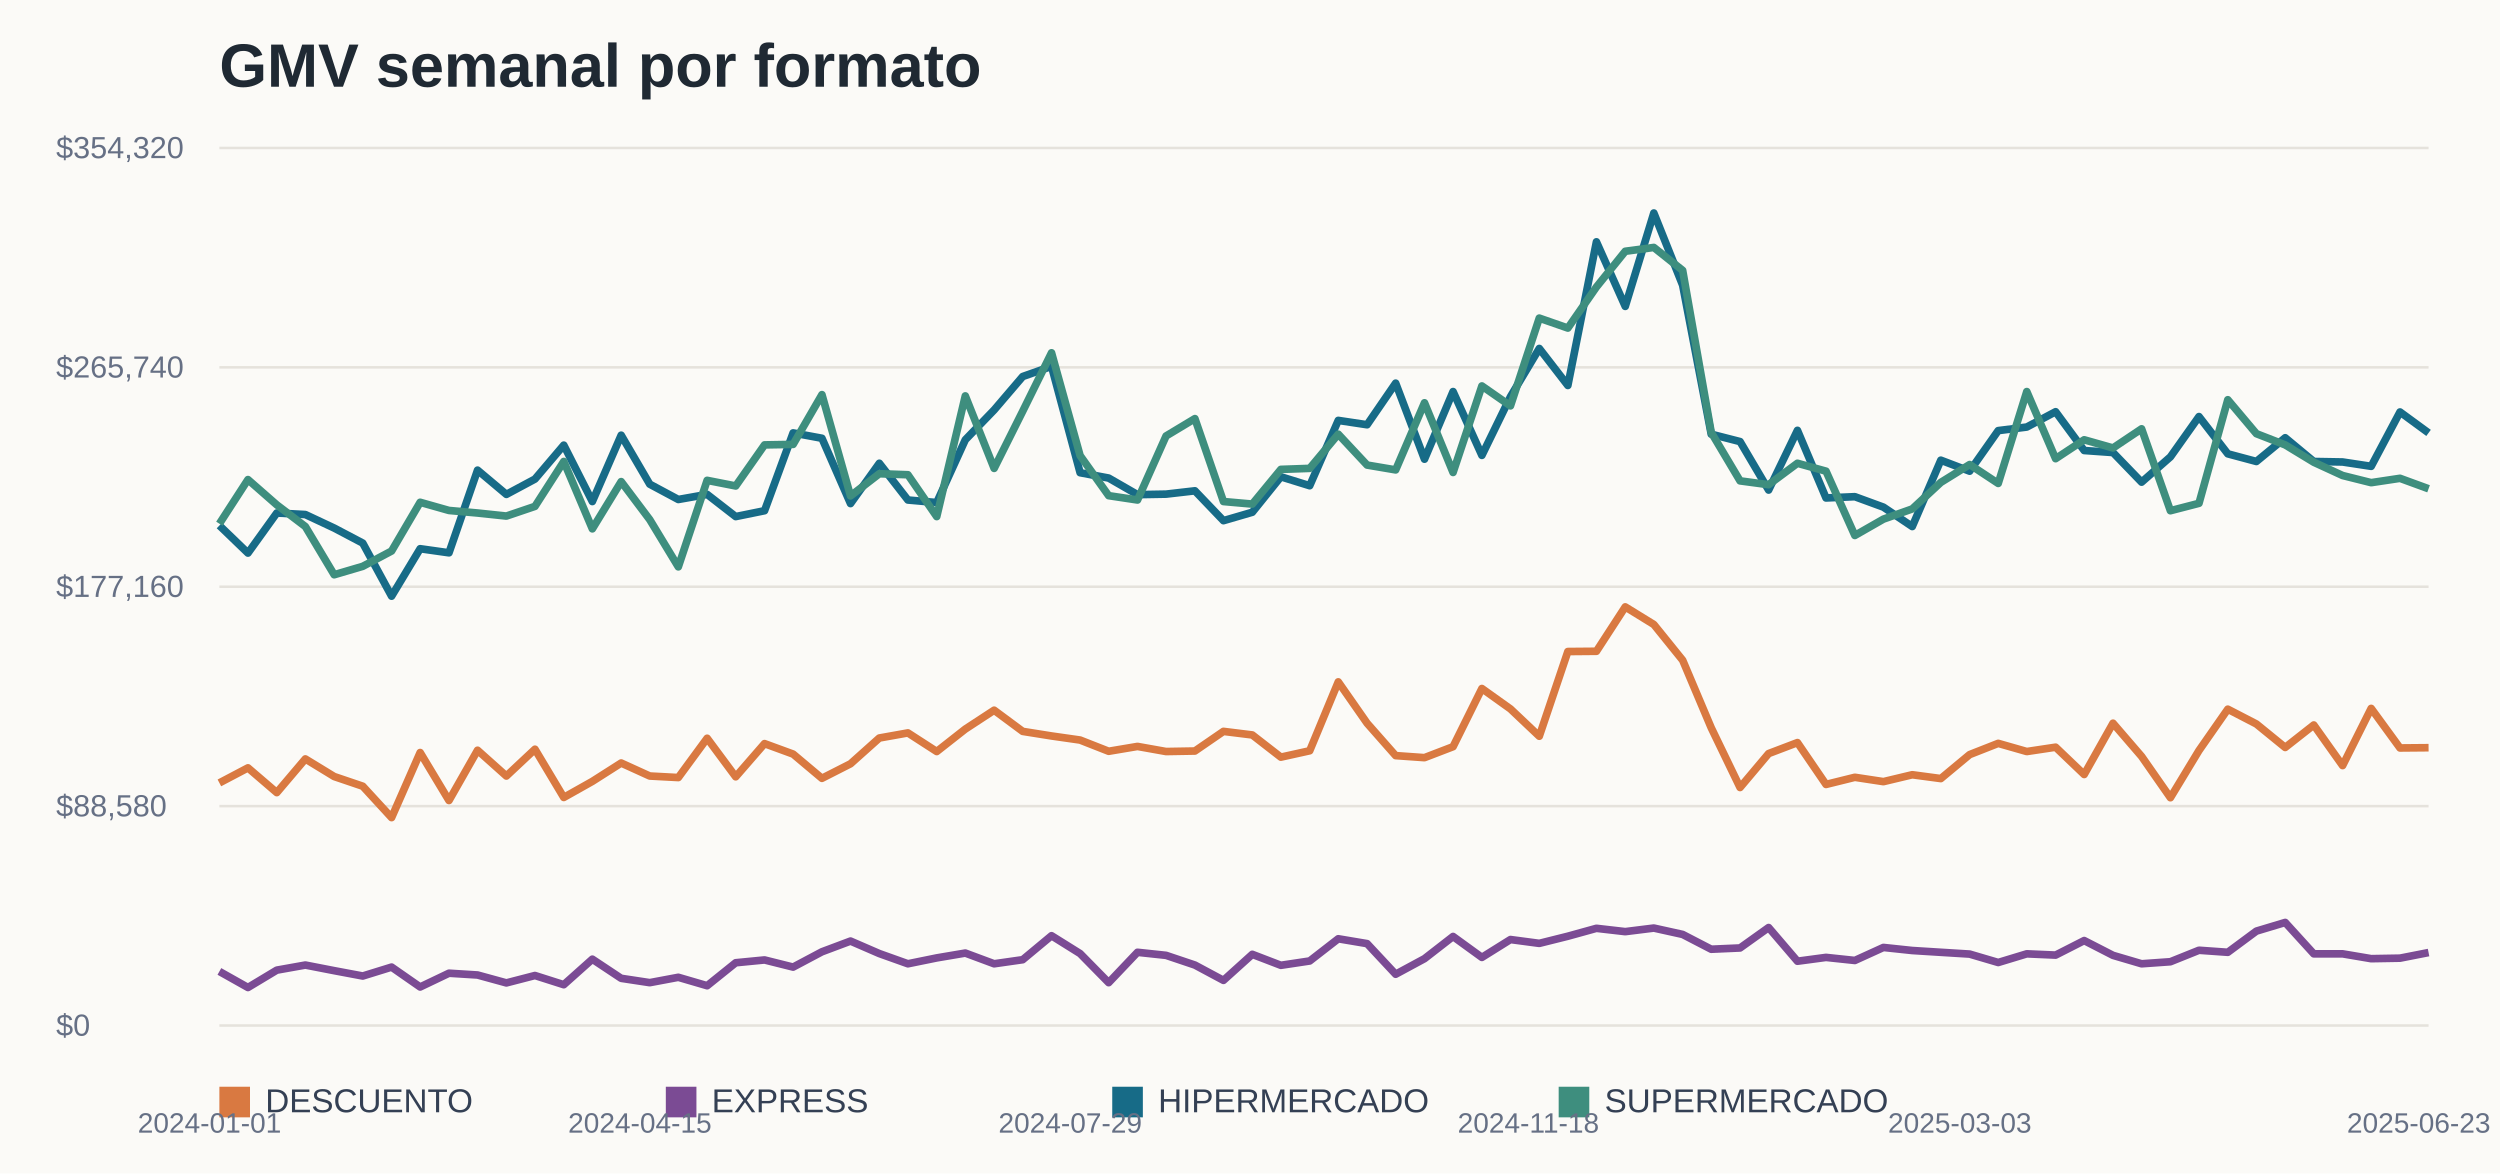
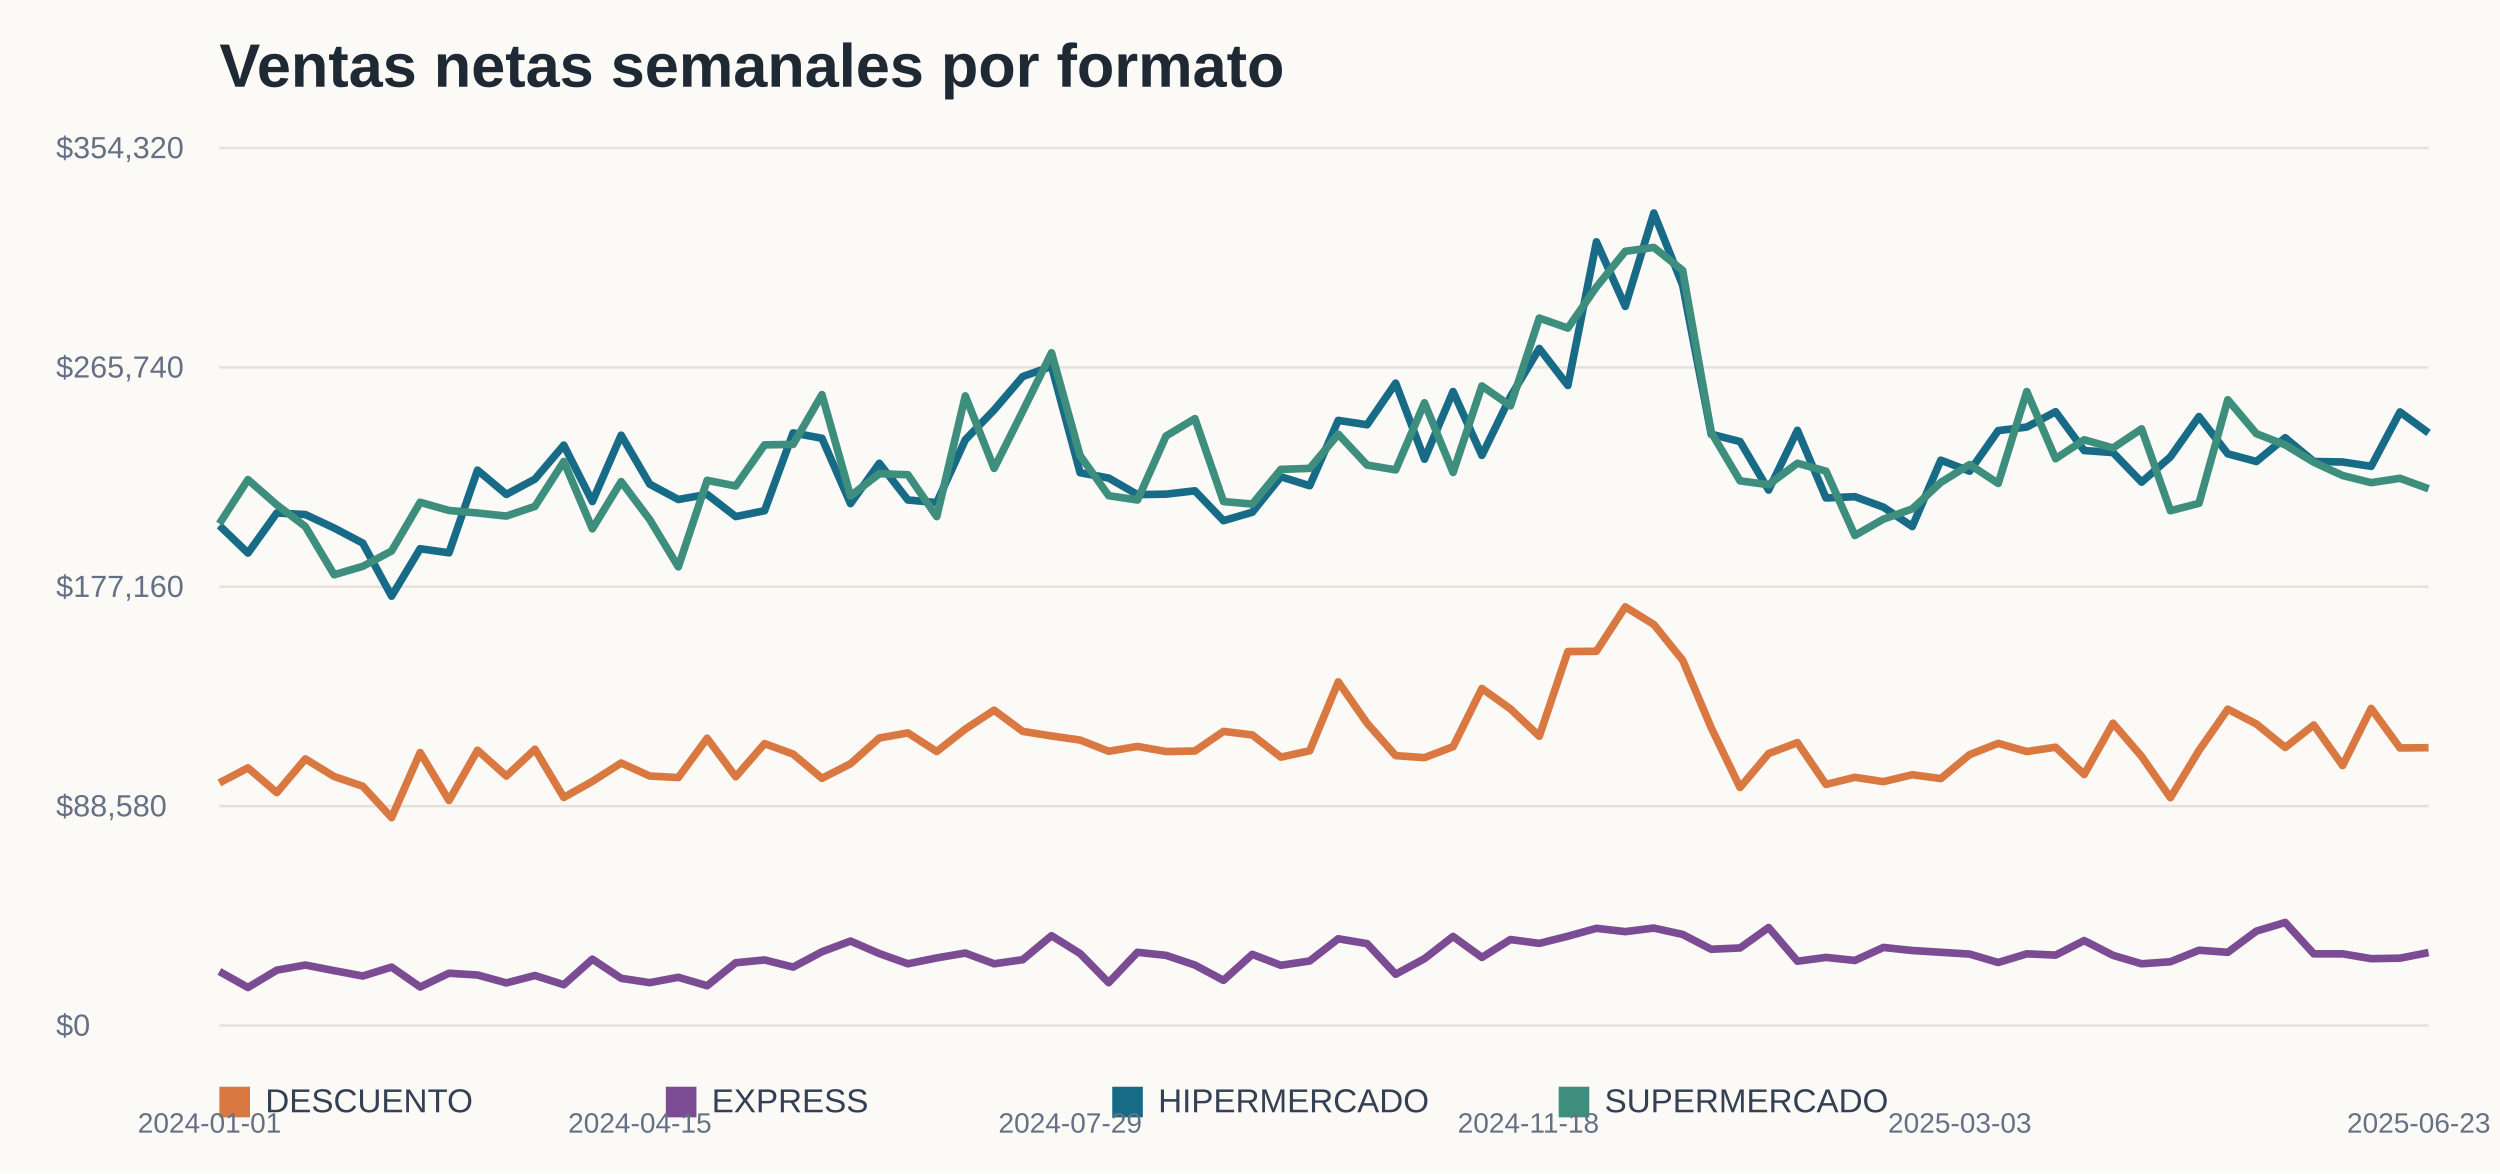
<svg xmlns="http://www.w3.org/2000/svg" width="980" height="460" viewBox="0 0 980 460">
  <rect width="100%" height="100%" fill="#fbfaf7" />
-   <text x="86" y="34" font-family="Arial" font-size="24" font-weight="700" fill="#1f2933">GMV semanal por formato</text>
+   <text x="86" y="34" font-family="Arial" font-size="24" font-weight="700" fill="#1f2933">Ventas netas semanales por formato</text>
  <line x1="86" y1="58.0" x2="952" y2="58.0" stroke="#e5e2dc" />
  <text x="22" y="62.0" font-family="Arial" font-size="12" fill="#667085">$354,320</text>
  <line x1="86" y1="144.0" x2="952" y2="144.0" stroke="#e5e2dc" />
  <text x="22" y="148.0" font-family="Arial" font-size="12" fill="#667085">$265,740</text>
  <line x1="86" y1="230.0" x2="952" y2="230.0" stroke="#e5e2dc" />
  <text x="22" y="234.0" font-family="Arial" font-size="12" fill="#667085">$177,160</text>
  <line x1="86" y1="316.0" x2="952" y2="316.0" stroke="#e5e2dc" />
  <text x="22" y="320.0" font-family="Arial" font-size="12" fill="#667085">$88,580</text>
  <line x1="86" y1="402.0" x2="952" y2="402.0" stroke="#e5e2dc" />
  <text x="22" y="406.0" font-family="Arial" font-size="12" fill="#667085">$0</text>
  <polyline points="86.0,306.9 97.2,301.0 108.5,310.7 119.7,297.5 131.0,304.4 142.2,308.2 153.5,320.5 164.7,295.0 176.0,313.8 187.2,294.1 198.5,304.2 209.7,293.7 221.0,312.6 232.2,306.3 243.5,299.1 254.7,304.2 265.9,304.8 277.2,289.4 288.4,304.5 299.7,291.5 310.9,295.6 322.2,305.1 333.4,299.4 344.7,289.3 355.9,287.3 367.2,294.6 378.4,285.8 389.7,278.4 400.9,286.7 412.2,288.5 423.4,290.1 434.6,294.5 445.9,292.6 457.1,294.6 468.4,294.4 479.6,286.7 490.9,288.1 502.1,296.8 513.4,294.3 524.6,267.3 535.9,283.5 547.1,296.2 558.4,297.0 569.6,292.7 580.9,269.9 592.1,277.9 603.4,288.6 614.6,255.4 625.8,255.3 637.1,237.9 648.3,244.8 659.6,258.8 670.8,285.3 682.1,308.7 693.3,295.4 704.6,291.1 715.8,307.5 727.1,304.7 738.3,306.4 749.6,303.7 760.8,305.2 772.1,295.8 783.3,291.4 794.5,294.6 805.8,292.9 817.0,303.6 828.3,283.5 839.5,296.5 850.8,312.7 862.0,294.2 873.3,278.0 884.5,283.8 895.8,293.0 907.0,284.2 918.3,300.1 929.5,277.7 940.8,293.2 952.0,293.1" fill="none" stroke="#D97941" stroke-width="3" stroke-linejoin="round" />
  <polyline points="86.0,380.8 97.2,387.1 108.5,380.3 119.7,378.3 131.0,380.5 142.2,382.6 153.5,379.1 164.7,386.9 176.0,381.5 187.2,382.2 198.5,385.3 209.7,382.4 221.0,386.0 232.2,376.0 243.5,383.5 254.7,385.2 265.9,383.1 277.2,386.4 288.4,377.4 299.7,376.3 310.9,379.1 322.2,373.1 333.4,368.9 344.7,373.8 355.9,377.8 367.2,375.5 378.4,373.6 389.7,377.8 400.9,376.2 412.2,366.8 423.4,373.8 434.6,385.2 445.9,373.3 457.1,374.5 468.4,378.3 479.6,384.3 490.9,374.1 502.1,378.4 513.4,376.7 524.6,368.0 535.9,369.9 547.1,381.9 558.4,375.8 569.6,367.1 580.9,375.3 592.1,368.3 603.4,369.8 614.6,367.0 625.8,363.9 637.1,365.2 648.3,363.8 659.6,366.3 670.8,372.1 682.1,371.6 693.3,363.6 704.6,376.8 715.8,375.3 727.1,376.5 738.3,371.4 749.6,372.6 760.8,373.3 772.1,374.0 783.3,377.3 794.5,373.9 805.8,374.4 817.0,368.7 828.3,374.5 839.5,377.8 850.8,377.0 862.0,372.5 873.3,373.3 884.5,365.0 895.8,361.6 907.0,373.9 918.3,373.9 929.5,375.8 940.8,375.6 952.0,373.4" fill="none" stroke="#7B4B94" stroke-width="3" stroke-linejoin="round" />
  <polyline points="86.0,206.0 97.2,216.8 108.5,201.1 119.7,201.7 131.0,207.0 142.2,212.9 153.5,233.7 164.7,215.1 176.0,216.7 187.2,184.3 198.5,193.8 209.7,187.8 221.0,174.5 232.2,196.6 243.5,170.6 254.7,189.8 265.9,195.8 277.2,193.8 288.4,202.5 299.7,200.2 310.9,169.7 322.2,171.8 333.4,197.4 344.7,181.6 355.9,196.0 367.2,197.0 378.4,172.4 389.7,160.7 400.9,147.6 412.2,143.6 423.4,185.3 434.6,187.4 445.9,193.9 457.1,193.7 468.4,192.4 479.6,204.1 490.9,200.8 502.1,186.9 513.4,190.4 524.6,164.8 535.9,166.5 547.1,150.2 558.4,180.0 569.6,153.5 580.9,178.5 592.1,155.5 603.4,136.6 614.6,151.1 625.8,94.8 637.1,120.1 648.3,83.5 659.6,111.8 670.8,170.2 682.1,173.1 693.3,192.1 704.6,168.7 715.8,195.2 727.1,194.7 738.3,198.8 749.6,206.4 760.8,180.4 772.1,184.7 783.3,168.8 794.5,167.4 805.8,161.4 817.0,176.6 828.3,177.4 839.5,189.0 850.8,179.1 862.0,163.3 873.3,177.9 884.5,180.9 895.8,171.6 907.0,180.9 918.3,181.1 929.5,182.8 940.8,161.5 952.0,169.7" fill="none" stroke="#176B87" stroke-width="3" stroke-linejoin="round" />
  <polyline points="86.0,205.3 97.2,188.0 108.5,197.9 119.7,206.4 131.0,225.3 142.2,222.0 153.5,216.0 164.7,196.9 176.0,200.1 187.2,201.1 198.5,202.3 209.7,198.5 221.0,180.9 232.2,207.3 243.5,188.8 254.7,203.7 265.9,222.2 277.2,188.3 288.4,190.5 299.7,174.4 310.9,174.2 322.2,154.7 333.4,194.4 344.7,185.7 355.9,186.1 367.2,202.5 378.4,155.2 389.7,183.6 400.9,161.2 412.2,138.3 423.4,178.6 434.6,194.3 445.9,196.0 457.1,170.9 468.4,164.1 479.6,196.6 490.9,197.6 502.1,184.0 513.4,183.6 524.6,170.2 535.9,182.3 547.1,184.2 558.4,157.9 569.6,185.2 580.9,151.3 592.1,159.1 603.4,124.7 614.6,128.6 625.8,112.5 637.1,98.5 648.3,97.0 659.6,106.0 670.8,169.5 682.1,188.5 693.3,190.0 704.6,181.6 715.8,184.7 727.1,209.9 738.3,203.5 749.6,199.5 760.8,189.1 772.1,182.1 783.3,189.5 794.5,153.5 805.8,179.8 817.0,172.4 828.3,175.6 839.5,168.1 850.8,200.2 862.0,197.3 873.3,156.7 884.5,170.0 895.8,174.4 907.0,181.2 918.3,186.4 929.5,189.2 940.8,187.5 952.0,191.6" fill="none" stroke="#3E8E7E" stroke-width="3" stroke-linejoin="round" />
  <rect x="86" y="426" width="12" height="12" fill="#D97941" />
  <text x="104" y="436" font-family="Arial" font-size="13" fill="#344054">DESCUENTO</text>
  <rect x="261" y="426" width="12" height="12" fill="#7B4B94" />
  <text x="279" y="436" font-family="Arial" font-size="13" fill="#344054">EXPRESS</text>
  <rect x="436" y="426" width="12" height="12" fill="#176B87" />
  <text x="454" y="436" font-family="Arial" font-size="13" fill="#344054">HIPERMERCADO</text>
  <rect x="611" y="426" width="12" height="12" fill="#3E8E7E" />
  <text x="629" y="436" font-family="Arial" font-size="13" fill="#344054">SUPERMERCADO</text>
  <text x="54.0" y="444" font-family="Arial" font-size="11" fill="#667085">2024-01-01</text>
  <text x="222.7" y="444" font-family="Arial" font-size="11" fill="#667085">2024-04-15</text>
  <text x="391.4" y="444" font-family="Arial" font-size="11" fill="#667085">2024-07-29</text>
  <text x="571.4" y="444" font-family="Arial" font-size="11" fill="#667085">2024-11-18</text>
  <text x="740.1" y="444" font-family="Arial" font-size="11" fill="#667085">2025-03-03</text>
  <text x="920.0" y="444" font-family="Arial" font-size="11" fill="#667085">2025-06-23</text>
</svg>
